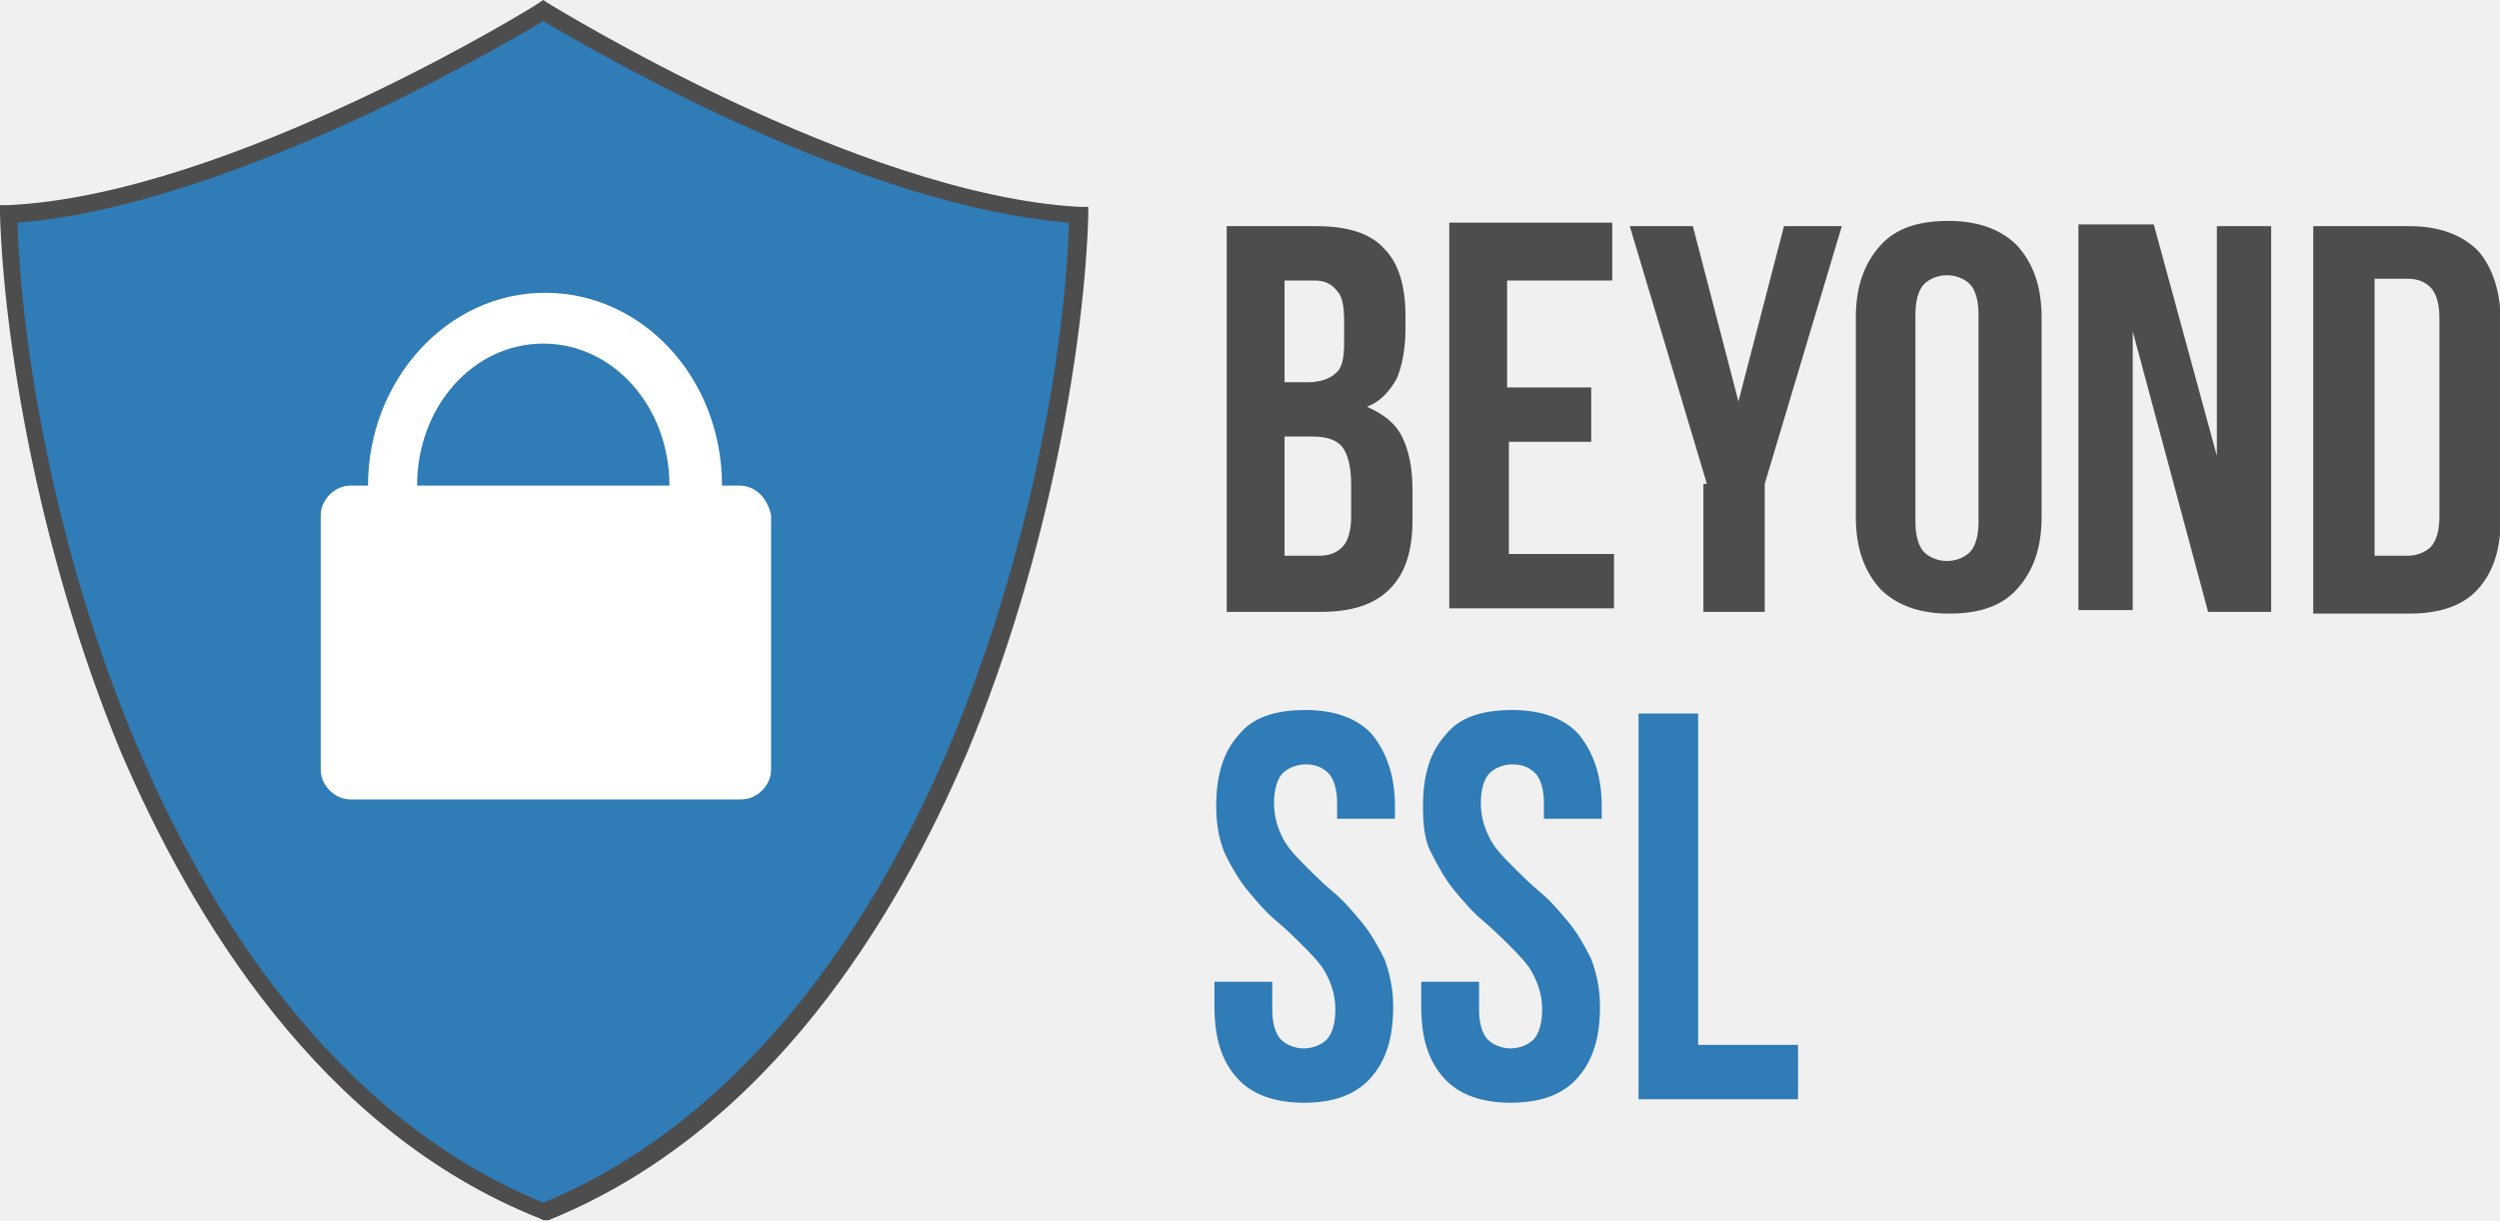
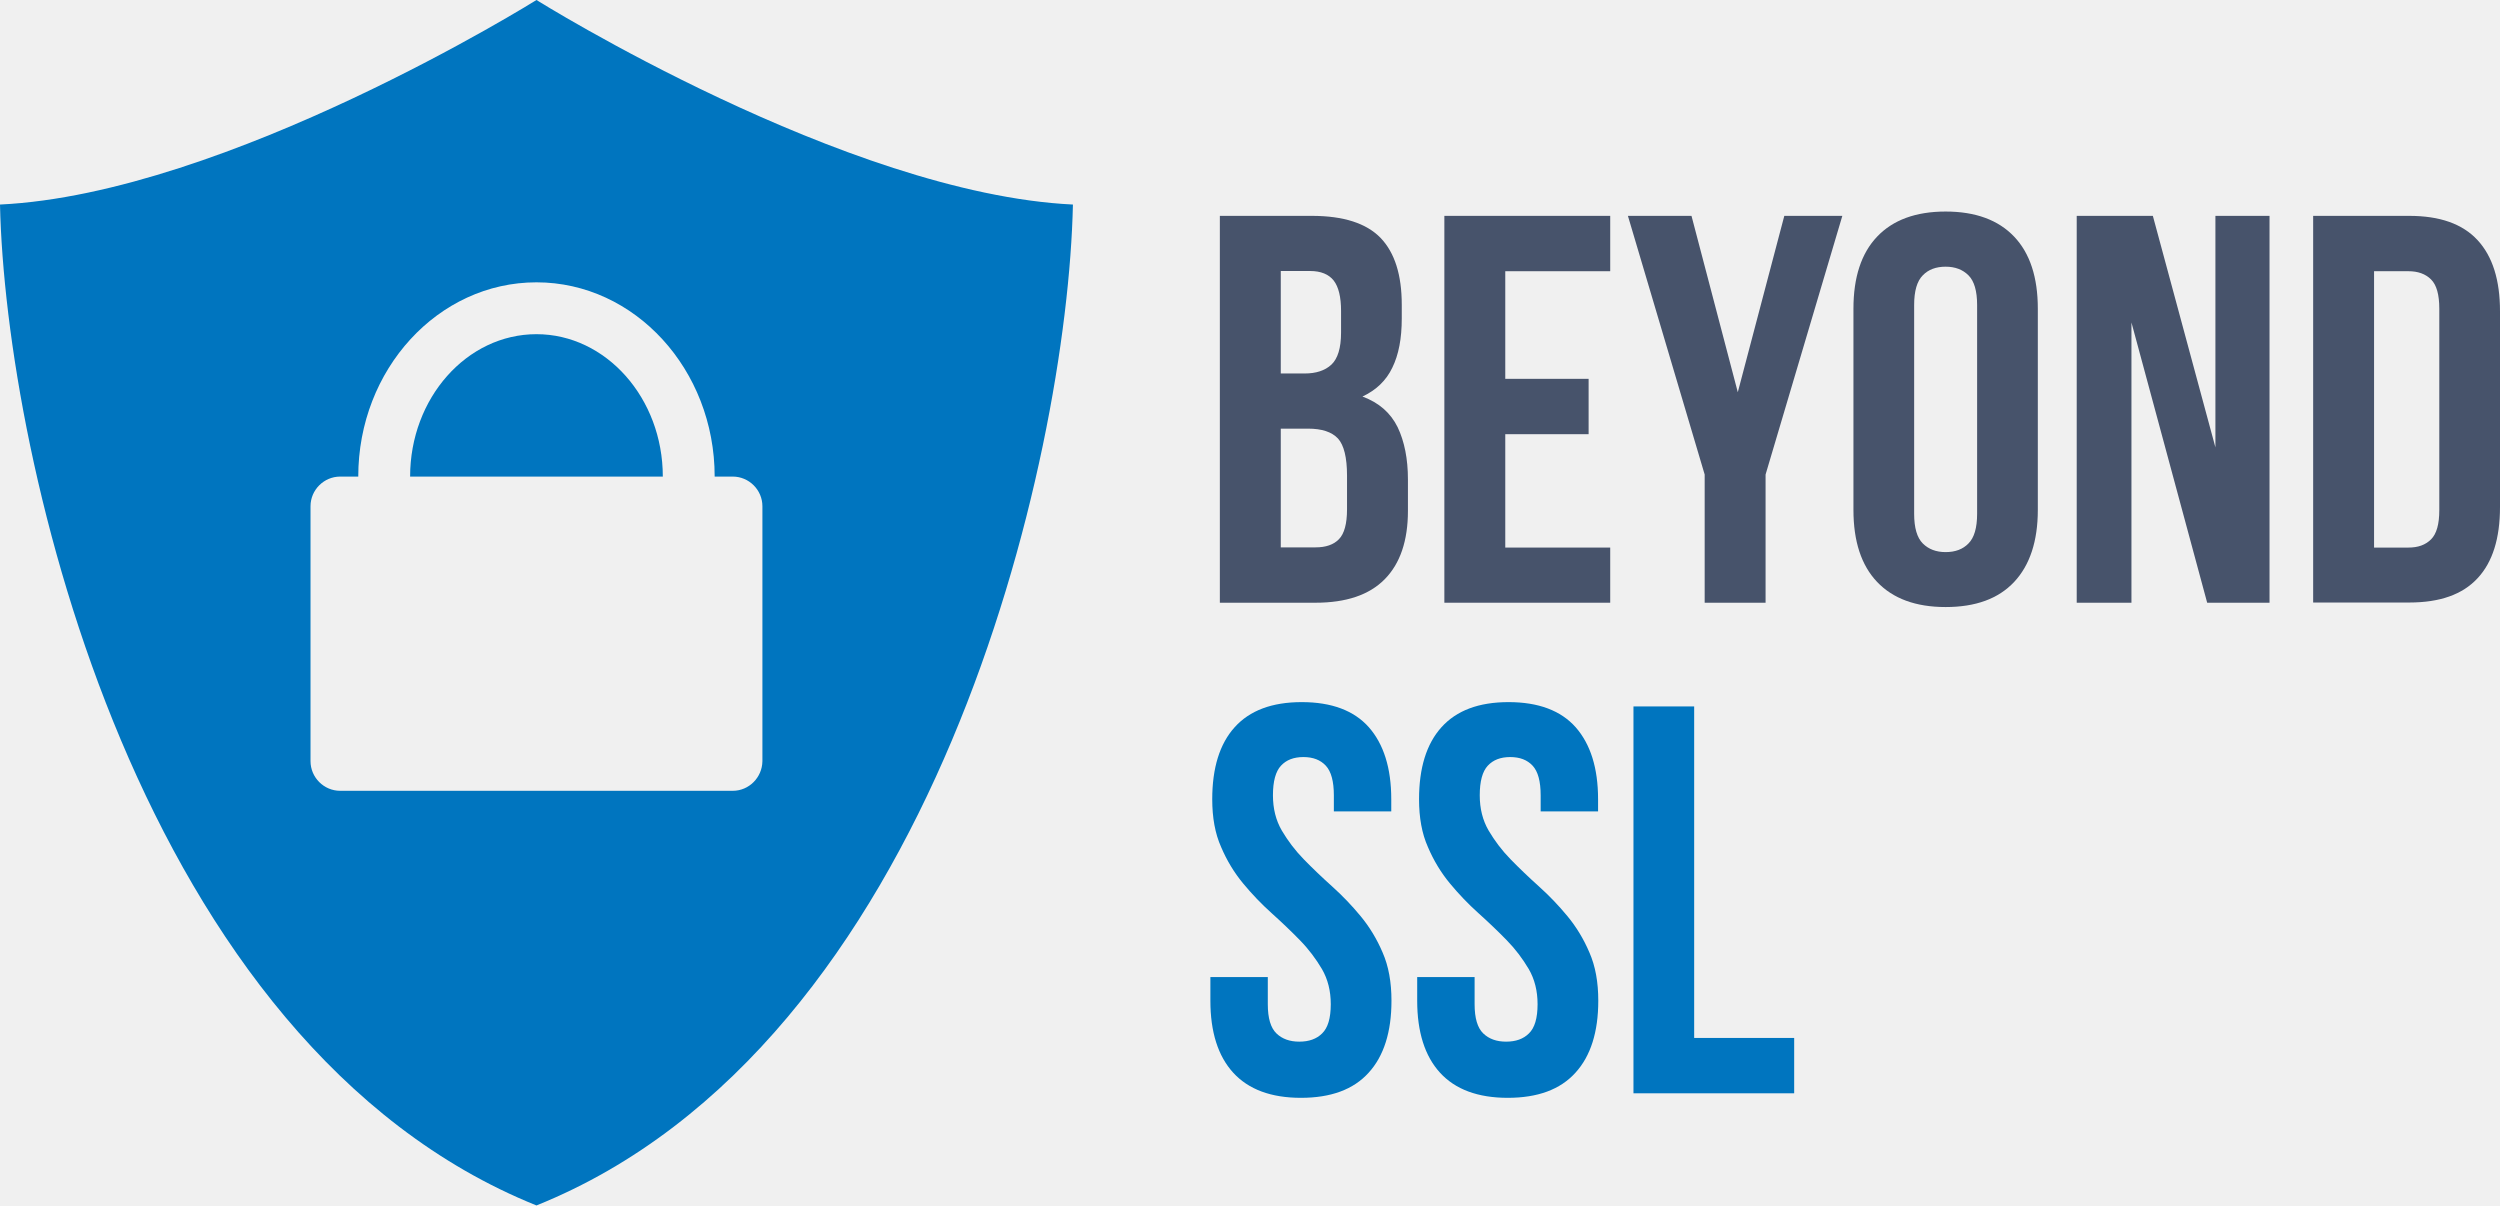
- <svg xmlns="http://www.w3.org/2000/svg" version="1.1" id="Ebene_1" x="0px" y="0px" viewBox="0 0 142.6 69.6" style="enable-background:new 0 0 142.6 69.6;" xml:space="preserve">
+ <svg xmlns="http://www.w3.org/2000/svg" version="1.1" id="Ebene_1" x="0px" y="0px" viewBox="0 0 1214.9 585.8" style="enable-background:new 0 0 1214.9 585.8;" xml:space="preserve">
  <style type="text/css">
- 	.st0{fill:#2F7CB7;}
- 	.st1{fill:#4D4D4D;}
- 	.st2{fill:#FFFFFF;}
+ 	.st0{fill:#0075BF;}
+ 	.st1{fill:#47536B;}
</style>
  <g>
-     <g>
-       <path class="st0" d="M31,69.1C53.6,60,61.2,26.7,61.5,12.2C48.6,11.6,31,0.6,31,0.6s-17.6,11-30.5,11.6C0.8,26.7,8.4,60,31,69.1z" />
-       <path class="st1" d="M31,69.6l-0.2-0.1C18.2,64.5,10.9,52.2,6.9,42.9C2.1,31.3,0.2,19.1,0,12.2l0-0.5l0.5,0    C13.1,11.1,30.6,0.3,30.7,0.2L31,0l0.3,0.2c0.2,0.1,17.6,10.9,30.3,11.6l0.5,0l0,0.5c-0.2,6.9-2.1,19.1-6.9,30.6    c-4,9.4-11.3,21.6-23.9,26.7L31,69.6z M1,12.7c0.2,6.9,2.1,18.7,6.8,29.8c3.9,9.2,11,21.1,23.2,26.1c12.1-5,19.3-16.9,23.2-26.1    c4.7-11.2,6.6-22.9,6.8-29.8c-3.8-0.3-10.2-1.6-19.8-6.1C36.1,4.2,32,1.8,31,1.2c-1,0.6-5.1,3-10.2,5.4C15.4,9.1,7.6,12.2,1,12.7z    " />
-     </g>
-     <g>
-       <path class="st0" d="M69.4,46c0-1.8,0.4-3.1,1.3-4.1c0.8-1,2.1-1.4,3.8-1.4c1.7,0,3,0.5,3.8,1.4c0.8,1,1.3,2.3,1.3,4.1v0.7h-3.3    v-0.9c0-0.8-0.2-1.4-0.5-1.7c-0.3-0.3-0.7-0.5-1.3-0.5c-0.5,0-1,0.2-1.3,0.5c-0.3,0.3-0.5,0.9-0.5,1.7c0,0.8,0.2,1.4,0.5,2    c0.3,0.6,0.8,1.1,1.3,1.6c0.5,0.5,1,1,1.6,1.5c0.6,0.5,1.1,1.1,1.6,1.7c0.5,0.6,0.9,1.3,1.3,2.1c0.3,0.8,0.5,1.7,0.5,2.7    c0,1.8-0.4,3.1-1.3,4.1c-0.9,1-2.2,1.4-3.8,1.4c-1.7,0-3-0.5-3.8-1.4c-0.9-1-1.3-2.3-1.3-4.1v-1.4h3.3v1.6c0,0.8,0.2,1.4,0.5,1.7    c0.3,0.3,0.8,0.5,1.3,0.5c0.5,0,1-0.2,1.3-0.5c0.3-0.3,0.5-0.9,0.5-1.7c0-0.8-0.2-1.4-0.5-2c-0.3-0.6-0.8-1.1-1.3-1.6    c-0.5-0.5-1-1-1.6-1.5c-0.6-0.5-1.1-1.1-1.6-1.7c-0.5-0.6-0.9-1.3-1.3-2.1C69.6,48,69.4,47.1,69.4,46z" />
-       <path class="st0" d="M81.2,46c0-1.8,0.4-3.1,1.3-4.1c0.8-1,2.1-1.4,3.8-1.4c1.7,0,3,0.5,3.8,1.4c0.8,1,1.3,2.3,1.3,4.1v0.7h-3.3    v-0.9c0-0.8-0.2-1.4-0.5-1.7c-0.3-0.3-0.7-0.5-1.3-0.5c-0.5,0-1,0.2-1.3,0.5c-0.3,0.3-0.5,0.9-0.5,1.7c0,0.8,0.2,1.4,0.5,2    c0.3,0.6,0.8,1.1,1.3,1.6c0.5,0.5,1,1,1.6,1.5c0.6,0.5,1.1,1.1,1.6,1.7c0.5,0.6,0.9,1.3,1.3,2.1c0.3,0.8,0.5,1.7,0.5,2.7    c0,1.8-0.4,3.1-1.3,4.1c-0.9,1-2.2,1.4-3.8,1.4c-1.7,0-3-0.5-3.8-1.4c-0.9-1-1.3-2.3-1.3-4.1v-1.4h3.3v1.6c0,0.8,0.2,1.4,0.5,1.7    c0.3,0.3,0.8,0.5,1.3,0.5c0.5,0,1-0.2,1.3-0.5c0.3-0.3,0.5-0.9,0.5-1.7c0-0.8-0.2-1.4-0.5-2c-0.3-0.6-0.8-1.1-1.3-1.6    c-0.5-0.5-1-1-1.6-1.5c-0.6-0.5-1.1-1.1-1.6-1.7c-0.5-0.6-0.9-1.3-1.3-2.1C81.3,48,81.2,47.1,81.2,46z" />
-       <path class="st0" d="M93.4,40.7h3.5v18.9h5.7v3.1h-9.1V40.7z" />
-     </g>
-     <g>
-       <path class="st1" d="M75.1,12.9c1.8,0,3.1,0.4,3.9,1.3c0.8,0.8,1.2,2.1,1.2,3.8v0.8c0,1.1-0.2,2.1-0.5,2.8    c-0.4,0.7-0.9,1.3-1.7,1.6c0.9,0.4,1.6,0.9,2,1.7c0.4,0.8,0.6,1.8,0.6,3v1.8c0,1.7-0.4,3-1.3,3.9c-0.9,0.9-2.2,1.3-3.9,1.3h-5.4    v-22H75.1z M73.3,16v5.8h1.4c0.6,0,1.2-0.2,1.5-0.5c0.4-0.3,0.5-0.9,0.5-1.8v-1.2c0-0.8-0.1-1.4-0.4-1.7C76,16.2,75.6,16,75,16    H73.3z M73.3,24.9v6.8h2c0.6,0,1-0.2,1.3-0.5c0.3-0.3,0.5-0.9,0.5-1.7v-1.9c0-1-0.2-1.7-0.5-2.1c-0.3-0.4-0.9-0.6-1.7-0.6H73.3z" />
-       <path class="st1" d="M86.1,22.1h4.7v3.1h-4.7v6.4h6v3.1h-9.4v-22H92V16h-6V22.1z" />
-       <path class="st1" d="M97.4,27.6L93,12.9h3.6l2.6,10l2.6-10h3.3l-4.4,14.7v7.3h-3.5V27.6z" />
-       <path class="st1" d="M105.9,18.1c0-1.8,0.5-3.1,1.4-4.1c0.9-1,2.2-1.4,3.9-1.4s3,0.5,3.9,1.4c0.9,1,1.4,2.3,1.4,4.1v11.4    c0,1.8-0.5,3.1-1.4,4.1c-0.9,1-2.2,1.4-3.9,1.4s-3-0.5-3.9-1.4c-0.9-1-1.4-2.3-1.4-4.1V18.1z M109.3,29.8c0,0.8,0.2,1.4,0.5,1.7    c0.3,0.3,0.8,0.5,1.3,0.5c0.5,0,1-0.2,1.3-0.5c0.3-0.3,0.5-0.9,0.5-1.7V17.9c0-0.8-0.2-1.4-0.5-1.7c-0.3-0.3-0.8-0.5-1.3-0.5    c-0.5,0-1,0.2-1.3,0.5c-0.3,0.3-0.5,0.9-0.5,1.7V29.8z" />
-       <path class="st1" d="M121.7,18.9v15.9h-3.1v-22h4.3l3.6,13.2V12.9h3.1v22H126L121.7,18.9z" />
-       <path class="st1" d="M132,12.9h5.5c1.7,0,3,0.5,3.9,1.4c0.8,0.9,1.3,2.3,1.3,4.1v11.1c0,1.8-0.4,3.1-1.3,4.1    c-0.8,0.9-2.1,1.4-3.9,1.4H132V12.9z M135.5,16v15.7h1.9c0.5,0,1-0.2,1.3-0.5c0.3-0.3,0.5-0.9,0.5-1.7V18.1c0-0.8-0.2-1.4-0.5-1.7    c-0.3-0.3-0.7-0.5-1.3-0.5H135.5z" />
-     </g>
-     <path class="st2" d="M42.2,27.7h-1c0-6.1-4.5-11-10.1-11s-10.1,5-10.1,11h-1c-0.9,0-1.7,0.8-1.7,1.7v14.5c0,0.9,0.8,1.7,1.7,1.7   h22.3c0.9,0,1.7-0.8,1.7-1.7V29.4C43.8,28.4,43.1,27.7,42.2,27.7z M31,19.6c4,0,7.2,3.6,7.2,8.1H23.8C23.8,23.2,27,19.6,31,19.6z" />
+     <path class="st0" d="M589.1,388.4c0-15.2,3.6-26.9,10.9-35c7.3-8.1,18.1-12.2,32.6-12.2c14.5,0,25.4,4.1,32.6,12.2   c7.2,8.2,10.9,19.8,10.9,35v5.9h-27.9v-7.8c0-6.8-1.3-11.6-3.9-14.4c-2.6-2.8-6.2-4.2-10.9-4.2c-4.7,0-8.3,1.4-10.9,4.2   c-2.6,2.8-3.9,7.6-3.9,14.4c0,6.4,1.4,12.1,4.3,17.1c2.9,4.9,6.4,9.6,10.7,14c4.3,4.4,8.9,8.8,13.8,13.2c4.9,4.4,9.5,9.2,13.8,14.4   c4.3,5.2,7.9,11.1,10.7,17.7c2.9,6.6,4.3,14.4,4.3,23.4c0,15.2-3.7,26.9-11.1,35c-7.4,8.2-18.4,12.2-32.9,12.2   c-14.5,0-25.5-4.1-32.9-12.2c-7.4-8.1-11.1-19.8-11.1-35v-11.5h27.9V488c0,6.8,1.4,11.5,4.2,14.2c2.8,2.7,6.5,4,11.1,4   c4.7,0,8.4-1.3,11.1-4c2.8-2.7,4.2-7.4,4.2-14.2c0-6.4-1.4-12.1-4.3-17.1c-2.9-4.9-6.4-9.6-10.7-14c-4.3-4.4-8.9-8.8-13.8-13.2   c-4.9-4.4-9.5-9.2-13.8-14.4c-4.3-5.2-7.9-11.1-10.7-17.7C590.5,405.1,589.1,397.4,589.1,388.4" />
+     <path class="st0" d="M689.6,388.4c0-15.2,3.6-26.9,10.9-35c7.3-8.1,18.1-12.2,32.6-12.2c14.5,0,25.4,4.1,32.6,12.2   c7.2,8.2,10.9,19.8,10.9,35v5.9h-27.9v-7.8c0-6.8-1.3-11.6-3.9-14.4c-2.6-2.8-6.2-4.2-10.9-4.2c-4.7,0-8.3,1.4-10.9,4.2   c-2.6,2.8-3.9,7.6-3.9,14.4c0,6.4,1.4,12.1,4.3,17.1c2.9,4.9,6.4,9.6,10.7,14c4.3,4.4,8.9,8.8,13.8,13.2c4.9,4.4,9.5,9.2,13.8,14.4   c4.3,5.2,7.9,11.1,10.7,17.7c2.9,6.6,4.3,14.4,4.3,23.4c0,15.2-3.7,26.9-11.1,35c-7.4,8.2-18.4,12.2-32.9,12.2   c-14.5,0-25.5-4.1-32.9-12.2c-7.4-8.1-11.1-19.8-11.1-35v-11.5h27.9V488c0,6.8,1.4,11.5,4.2,14.2c2.8,2.7,6.5,4,11.1,4   c4.7,0,8.4-1.3,11.1-4c2.8-2.7,4.2-7.4,4.2-14.2c0-6.4-1.4-12.1-4.3-17.1c-2.9-4.9-6.4-9.6-10.7-14c-4.3-4.4-8.9-8.8-13.8-13.2   c-4.9-4.4-9.5-9.2-13.8-14.4c-4.3-5.2-7.9-11.1-10.7-17.7C691,405.1,689.6,397.4,689.6,388.4" />
+     <polygon class="st0" points="793.8,343.3 823.3,343.3 823.3,504.4 871.9,504.4 871.9,531.3 793.8,531.3  " />
+     <path class="st1" d="M637.5,104.9c15.4,0,26.5,3.6,33.4,10.7c6.9,7.2,10.3,18,10.3,32.5v6.7c0,9.7-1.5,17.6-4.6,23.9   c-3,6.3-7.9,10.9-14.5,14c8.1,3,13.7,8,17.1,14.9c3.3,6.9,5,15.4,5,25.4v15.3c0,14.5-3.8,25.6-11.3,33.2   c-7.5,7.6-18.7,11.4-33.6,11.4h-46.5v-188H637.5z M622.4,131.8v49.7H634c5.5,0,9.9-1.4,13-4.3c3.1-2.9,4.7-8.1,4.7-15.6v-10.5   c0-6.8-1.2-11.7-3.6-14.8c-2.4-3-6.2-4.6-11.4-4.6H622.4z M622.4,208.3v57.7h16.9c5,0,8.8-1.3,11.4-4c2.6-2.7,3.9-7.5,3.9-14.5   v-16.4c0-8.8-1.5-14.8-4.4-18c-3-3.2-7.8-4.8-14.6-4.8H622.4z" />
+     <polygon class="st1" points="731.5,184.1 772,184.1 772,211 731.5,211 731.5,266.1 782.5,266.1 782.5,292.9 701.9,292.9    701.9,104.9 782.5,104.9 782.5,131.8 731.5,131.8  " />
+     <polygon class="st1" points="828.4,230.6 791.1,104.9 822,104.9 844.5,190.6 867.1,104.9 895.3,104.9 858,230.6 858,292.9    828.4,292.9  " />
+     <path class="st1" d="M900.7,150c0-15.2,3.8-26.9,11.5-35c7.7-8.1,18.8-12.2,33.3-12.2c14.5,0,25.6,4.1,33.3,12.2   c7.7,8.1,11.5,19.8,11.5,35v97.8c0,15.2-3.9,26.9-11.5,35c-7.7,8.2-18.8,12.2-33.3,12.2c-14.5,0-25.6-4.1-33.3-12.2   c-7.7-8.1-11.5-19.8-11.5-35V150z M930.2,249.7c0,6.8,1.4,11.6,4.2,14.4c2.8,2.8,6.5,4.2,11.1,4.2c4.7,0,8.4-1.4,11.1-4.2   c2.8-2.8,4.2-7.6,4.2-14.4V148.2c0-6.8-1.4-11.6-4.2-14.4c-2.8-2.8-6.5-4.2-11.1-4.2c-4.7,0-8.4,1.4-11.1,4.2   c-2.8,2.8-4.2,7.6-4.2,14.4V249.7z" />
+     <polygon class="st1" points="1035.8,156.7 1035.8,292.9 1009.2,292.9 1009.2,104.9 1046.2,104.9 1076.6,217.4 1076.6,104.9    1102.9,104.9 1102.9,292.9 1072.6,292.9  " />
+     <path class="st1" d="M1124.1,104.9h46.7c14.9,0,25.9,3.9,33.2,11.8c7.3,7.9,10.9,19.4,10.9,34.6v95.1c0,15.2-3.6,26.8-10.9,34.6   c-7.3,7.9-18.3,11.8-33.2,11.8h-46.7V104.9z M1153.7,131.8v134.3h16.7c4.7,0,8.3-1.3,11-4c2.7-2.7,4-7.4,4-14.2V150   c0-6.8-1.3-11.5-4-14.2c-2.7-2.7-6.4-4-11-4H1153.7z" />
+     <path class="st0" d="M260.7,162.4c-33.9,0-61.4,31.1-61.4,69.2h122.8C322.1,193.5,294.5,162.4,260.7,162.4" />
+     <path class="st0" d="M260.7,0c0,0-150.5,94.1-260.7,99.4C2.7,223,67.2,507.9,260.7,585.8c193.5-77.9,258-362.8,260.7-486.4   C411.2,94.1,260.7,0,260.7,0 M356.1,384.3H165.3c-7.9,0-14.4-6.5-14.4-14.4V246c0-7.9,6.5-14.4,14.4-14.4h8.8   c0-52.1,38.8-94.4,86.6-94.4s86.6,42.4,86.6,94.4h8.8c7.9,0,14.4,6.5,14.4,14.4v123.9C370.4,377.8,364,384.3,356.1,384.3" />
  </g>
</svg>
